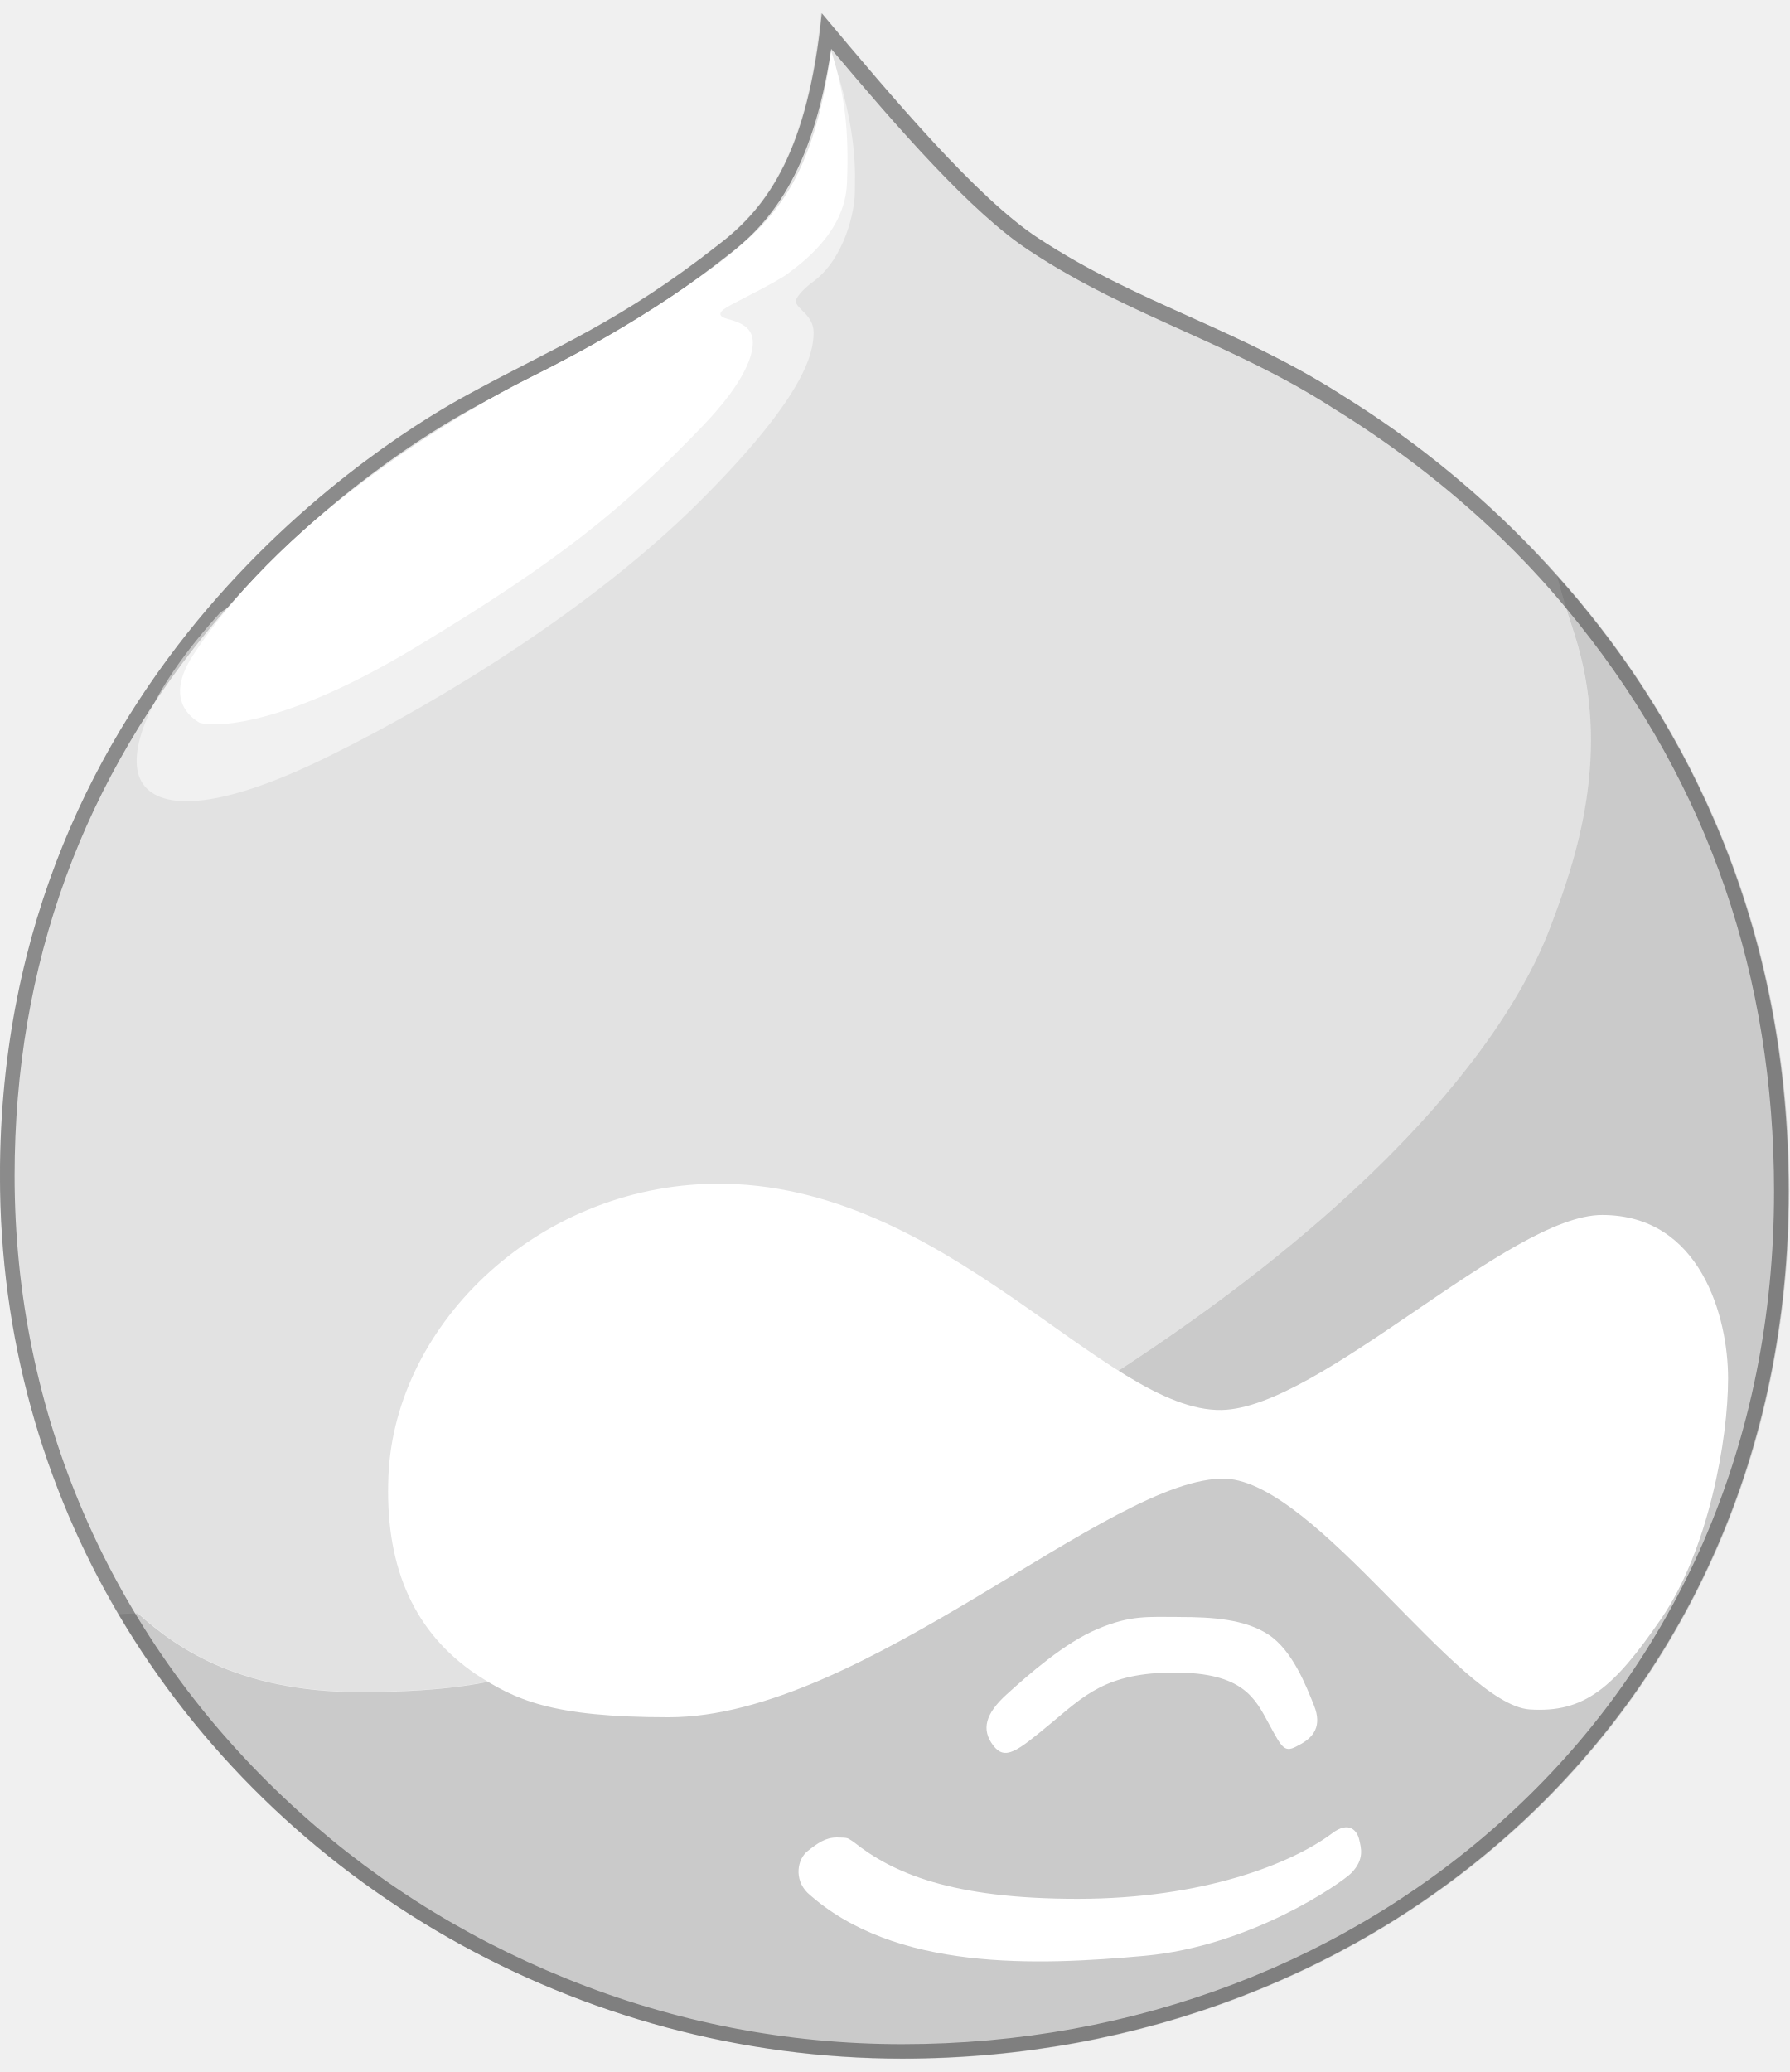
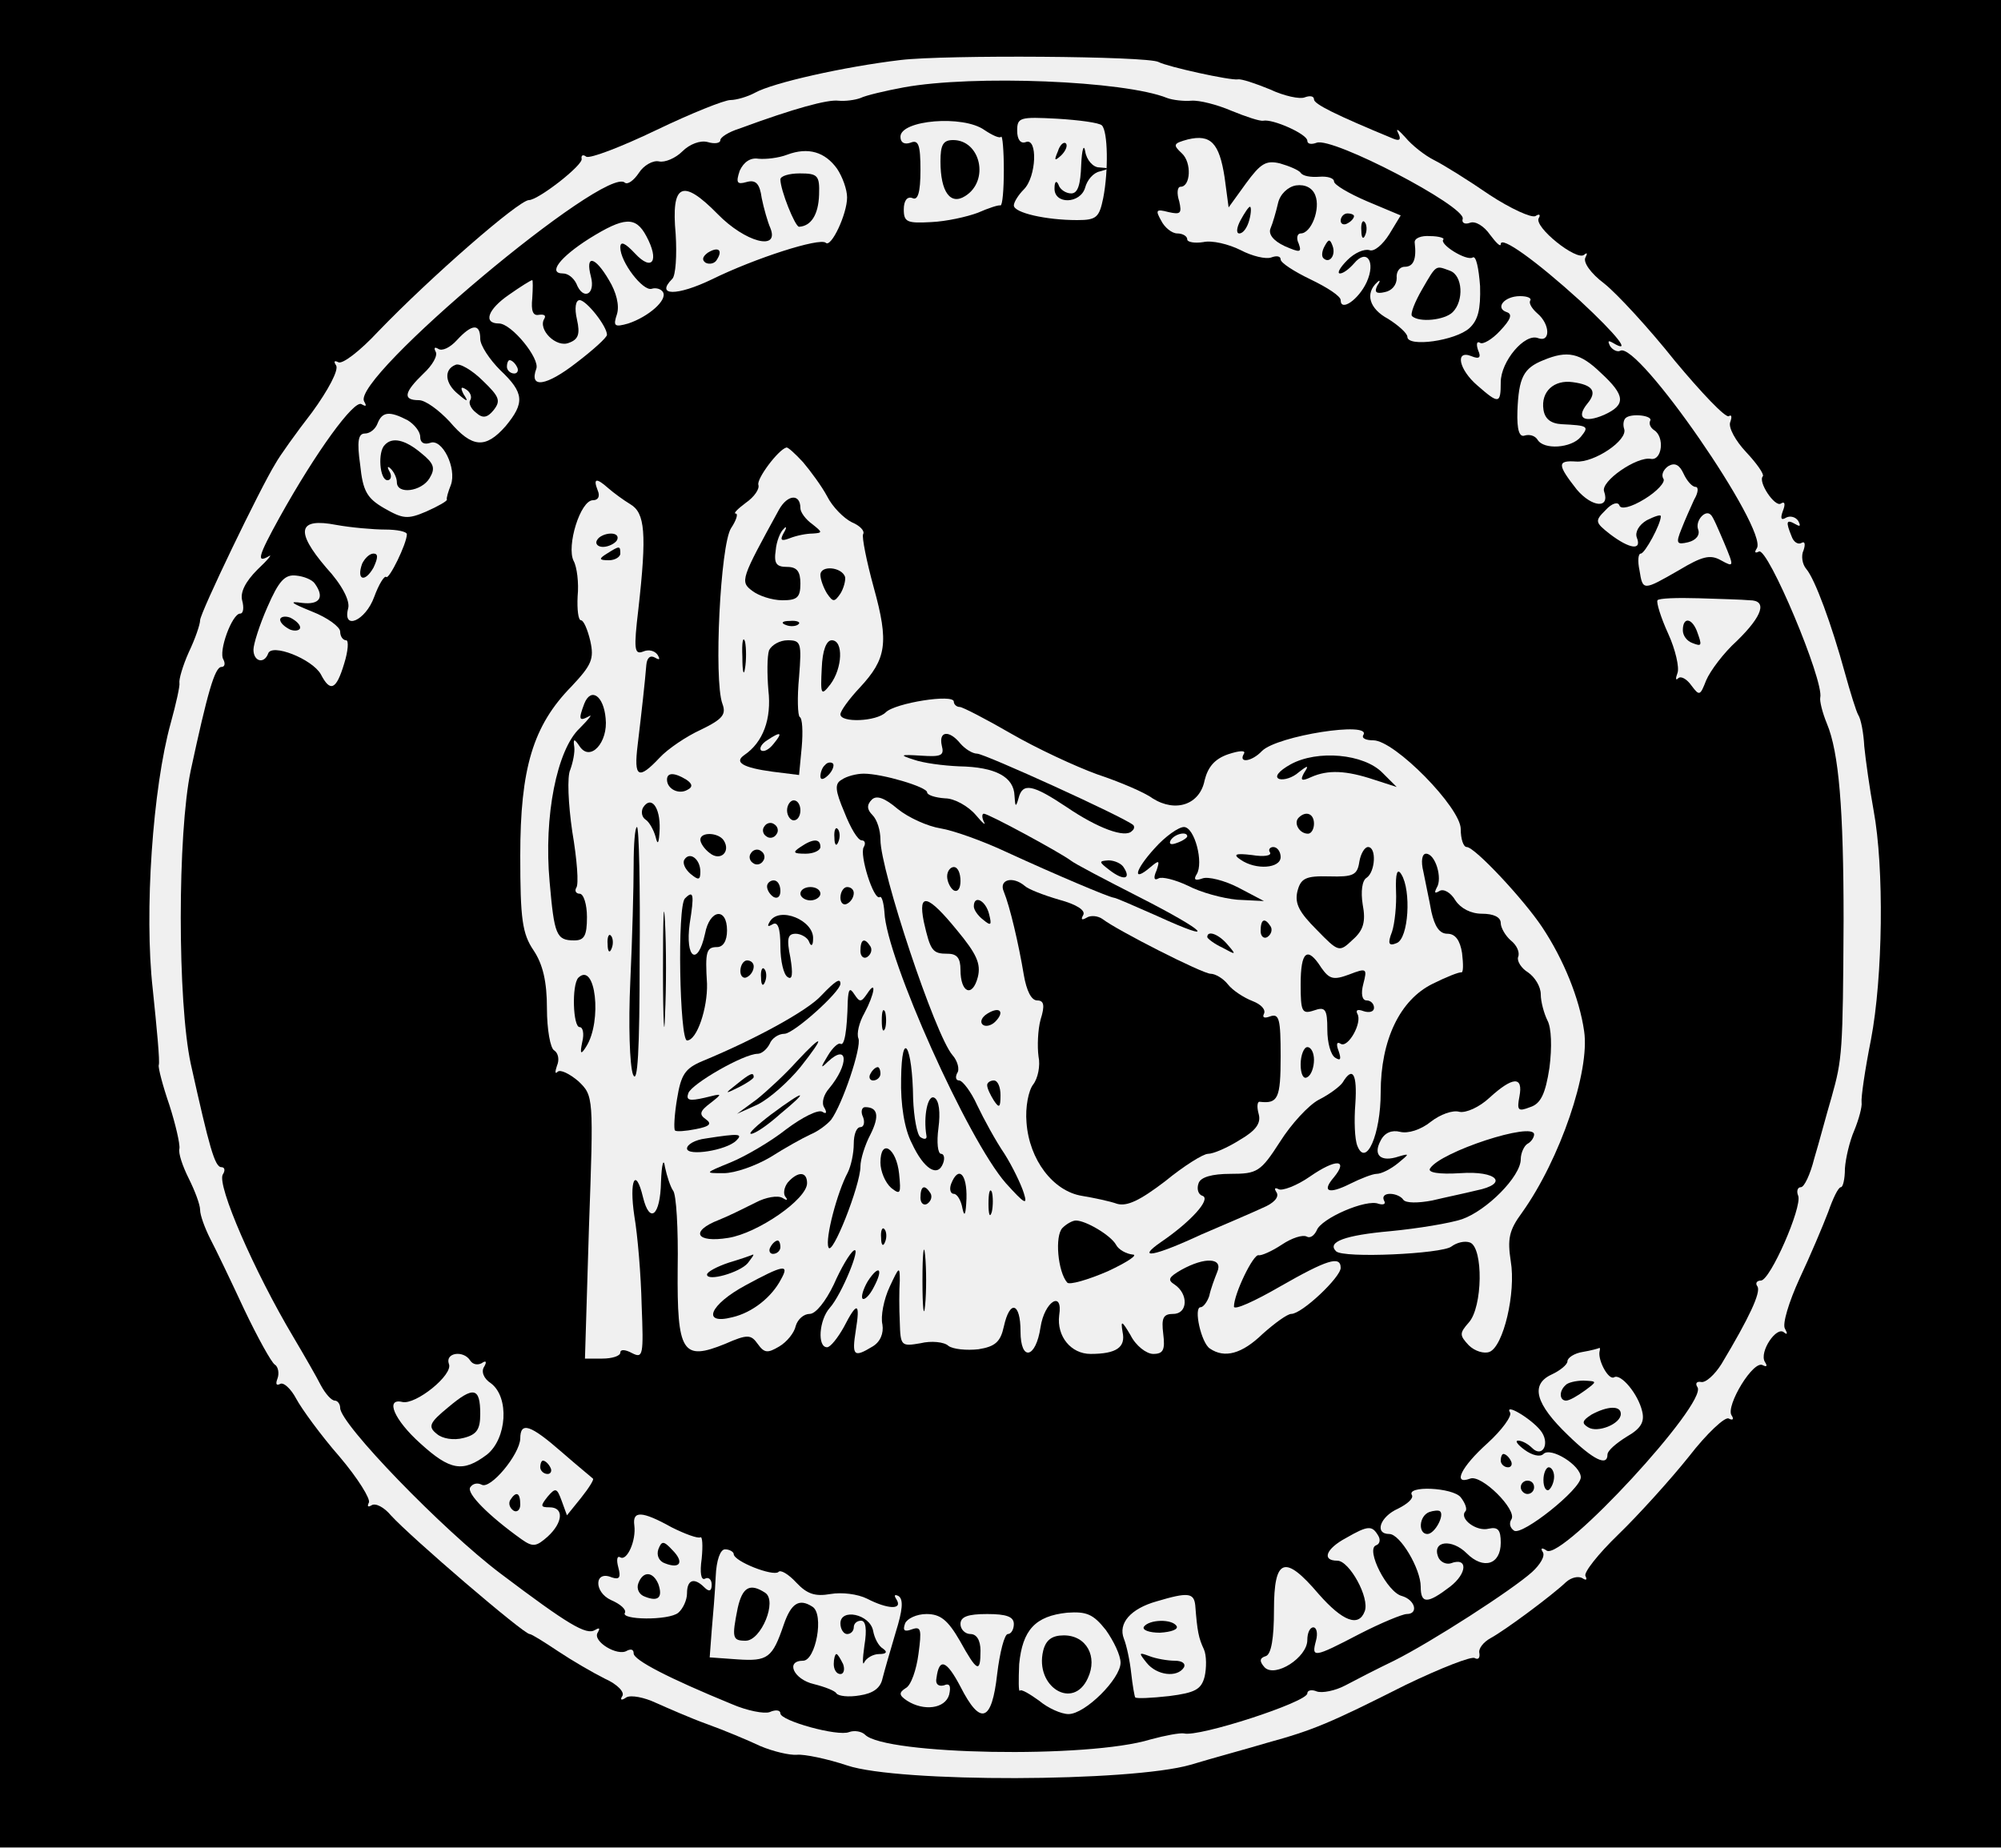
- <svg xmlns="http://www.w3.org/2000/svg" width="57" height="66" viewBox="471.5 467 57 66" enable-background="new 471.5 467 57 66">
-   <path opacity=".2" fill="#303030" d="M528.5 504.965c0 16.634-13.123 27.615-28.24 27.615-10.29 0-19.894-5.523-24.978-14.167l.605-.027c1.313 1.192 3.39 2.58 7.404 2.515 4.77-.064 5.645-.875 9.855-2.756 22.716-10.17 26.925-19.457 27.736-21.59s2.013-5.587.756-9.415c-.242-.737-.42-1.333-.54-1.808-3.018-3.372-6.017-5.225-6.92-5.784-.14-.093-.29-.177-.43-.26l.44.26c2.01 1.247 14.314 8.782 14.314 25.417z" />
-   <path fill="#fff" d="M509.09 518.507c1.006 0 2.077.065 2.83.568.756.503 1.193 1.63 1.445 2.263.25.634 0 1.006-.503 1.258-.438.25-.503.12-.94-.69-.44-.81-.82-1.63-3.01-1.63s-2.887.755-3.948 1.63c-1.062.876-1.443 1.193-1.825.69s-.253-1.006.437-1.63 1.825-1.63 2.888-2.077c1.06-.45 1.62-.383 2.625-.383zm-10.413 7.152c1.257 1.005 3.14 1.825 7.153 1.825 4.015 0 6.836-1.137 8.094-2.077.568-.438.82-.065.875.187.056.25.186.624-.252 1.07-.316.317-3.194 2.33-6.594 2.636-3.4.31-7.964.504-10.73-2.01-.438-.44-.316-1.07 0-1.323.317-.25.568-.438.94-.438.374.008.317.008.513.13z" />
-   <path opacity=".2" fill="#aaa" d="M520.89 496.545c-.81 2.133-5.02 11.42-27.735 21.59-4.21 1.88-5.085 2.69-9.854 2.756-4.013.066-6.09-1.32-7.403-2.514l-.605.028h-.01c-2.393-4.042-3.78-8.783-3.78-13.952 0-7.852 2.97-13.654 6.287-17.687.11-.13.213-.26.325-.382 2.683-3.148 5.55-5.17 7.218-6.203.038-.028.075-.047.112-.065.42-.25.754-.447.987-.568 2.757-1.51 4.77-2.263 7.963-4.77.12-.092.242-.186.354-.288l.008-.01c.875-.754 1.64-1.76 2.18-3.4v-.008c.325-.97.567-2.16.716-3.65l.02.018c2.253 2.69 4.954 5.886 6.89 7.144.69.447 1.38.848 2.068 1.202l.3.15c2.243 1.126 4.507 1.945 6.807 3.333l.428.26c.903.56 3.902 2.412 6.92 5.784.12.475.298 1.07.54 1.807 1.274 3.837.073 7.292-.737 9.425z" />
-   <path opacity=".5" fill="#333" d="M514.176 479.538c-3.26-2.077-6.464-2.887-9.603-4.955-1.938-1.267-4.64-4.47-6.893-7.162-.438 4.332-1.686 6.148-3.26 7.35-3.195 2.515-5.207 3.26-7.963 4.77-2.338 1.256-14.958 8.726-14.958 24.913 0 5.17 1.387 9.91 3.77 13.96 5.077 8.635 14.68 14.158 24.97 14.158 15.126 0 28.24-10.98 28.24-27.614 0-9.127-3.707-15.526-7.386-19.633-3.016-3.382-6.015-5.217-6.918-5.785zm7.627 7.34c4.117 5.15 6.213 11.23 6.213 18.077 0 3.968-.755 7.712-2.245 11.148-1.414 3.25-3.444 6.13-6.053 8.56-5.15 4.806-12.062 7.45-19.475 7.45-3.67 0-7.265-.698-10.692-2.086-3.372-1.36-6.398-3.297-9.016-5.774-5.532-5.225-8.57-12.257-8.57-19.8 0-6.716 2.18-12.695 6.483-17.753 3.288-3.865 6.836-6.007 8.196-6.743.67-.363 1.285-.69 1.89-.997 1.892-.97 3.68-1.89 6.14-3.818 1.312-.997 2.71-2.58 3.305-6.585 2.077 2.468 4.48 5.234 6.314 6.426 1.63 1.08 3.307 1.835 4.918 2.562 1.527.69 3.11 1.406 4.676 2.403l.056.037c4.62 2.84 7.06 5.896 7.86 6.892z" />
-   <path opacity=".5" fill="#fff" d="M497.98 468.678c.874 2.58.753 3.893.753 4.452 0 .56-.307 2.077-1.313 2.832-.438.317-.568.568-.568.624 0 .25.568.438.568 1.006 0 .69-.317 2.077-3.642 5.393-3.325 3.316-8.103 6.278-11.8 8.103-3.698 1.826-5.468 1.686-5.97.81s.185-2.83 2.514-5.392l9.667-6.278 9.164-6.398.503-2.44" />
-   <path fill="#fff" d="M497.98 468.613c-.57 4.145-1.826 5.393-3.512 6.715-2.83 2.133-5.588 3.446-6.212 3.763-1.63.82-7.535 4.08-10.608 8.784-.94 1.444 0 2.012.186 2.133.187.12 2.33.372 6.9-2.385 4.574-2.757 6.595-4.387 9.175-7.078 1.377-1.444 1.573-2.263 1.573-2.636 0-.438-.316-.624-.82-.754-.25-.065-.316-.187 0-.373.317-.186 1.622-.82 1.938-1.07.318-.25 1.827-1.257 1.882-2.887.065-1.63-.056-2.766-.503-4.21zm-14.112 45.628c.065-4.898 4.648-9.472 10.422-9.536 7.348-.065 12.424 7.283 16.13 7.208 3.14-.064 9.166-6.212 12.118-6.212 3.14 0 4.014 3.26 4.014 5.206 0 1.938-.623 5.458-2.133 7.656-1.51 2.198-2.44 3.008-4.2 2.888-2.264-.187-6.78-7.21-9.67-7.35-3.64-.12-11.547 7.6-17.75 7.6-3.763 0-4.9-.567-6.147-1.378-1.92-1.312-2.85-3.315-2.785-6.08z" />
+ <svg xmlns="http://www.w3.org/2000/svg" version="1.0" width="300pt" height="277pt" viewBox="0 0 300 277" preserveAspectRatio="xMidYMid meet">
+   <g transform="translate(0,277) scale(0.1,-0.1)" fill="#000000" stroke="none">
+     <path d="M0 1385 l0 -1385 1500 0 1500 0 0 1385 0 1385 -1500 0 -1500 0 0 -1385z m1737 1292 c13 -7 108 -28 119 -26 5 1 26 -6 48 -15 21 -10 45 -15 52 -12 8 3 14 2 14 -3 0 -7 32 -23 119 -59 10 -4 12 -1 7 9 -4 8 1 4 11 -7 10 -12 29 -27 43 -34 14 -7 51 -30 83 -52 32 -21 63 -35 69 -32 6 4 8 2 5 -3 -8 -13 57 -65 68 -55 5 4 5 2 2 -4 -4 -7 8 -24 28 -39 19 -15 67 -67 106 -116 40 -48 76 -86 81 -83 4 3 5 -1 2 -9 -3 -8 8 -28 24 -45 16 -17 27 -33 25 -36 -8 -8 18 -47 27 -41 6 4 7 -1 3 -11 -4 -11 -3 -15 5 -10 6 3 14 1 18 -5 4 -8 3 -9 -4 -5 -14 8 -15 4 -6 -18 3 -9 10 -13 15 -10 5 3 6 -2 3 -11 -4 -8 -2 -21 4 -28 13 -15 38 -83 58 -156 8 -29 17 -58 20 -63 4 -6 8 -27 9 -47 2 -20 8 -63 14 -96 16 -86 14 -250 -4 -344 -9 -45 -15 -87 -14 -94 1 -6 -4 -25 -11 -42 -7 -16 -13 -42 -14 -57 0 -16 -3 -28 -6 -28 -4 0 -12 -17 -19 -37 -8 -21 -27 -66 -43 -100 -16 -35 -26 -68 -22 -75 4 -7 4 -10 -1 -6 -11 11 -38 -29 -29 -44 4 -6 3 -8 -3 -5 -14 9 -56 -61 -47 -75 4 -6 2 -8 -4 -5 -5 4 -33 -22 -60 -57 -28 -35 -76 -88 -106 -117 -30 -29 -52 -57 -49 -62 3 -6 1 -7 -5 -3 -6 3 -16 1 -24 -6 -21 -20 -91 -72 -113 -84 -11 -6 -19 -16 -17 -23 1 -7 -2 -10 -7 -7 -5 3 -51 -15 -103 -40 -115 -58 -139 -68 -208 -87 -30 -9 -82 -23 -115 -33 -90 -26 -438 -27 -515 -1 -30 10 -64 17 -75 16 -11 -1 -36 5 -55 13 -19 9 -55 24 -80 33 -25 9 -59 24 -77 32 -17 8 -37 12 -44 8 -7 -5 -10 -4 -6 2 4 6 -8 18 -26 26 -18 9 -49 27 -70 41 -21 14 -40 26 -43 26 -9 0 -178 145 -208 178 -10 12 -23 19 -29 15 -5 -3 -7 -2 -4 4 3 5 -16 36 -44 69 -28 32 -57 72 -65 87 -8 15 -19 25 -24 22 -6 -3 -7 0 -4 8 3 8 1 18 -4 21 -5 3 -26 41 -46 83 -20 43 -43 91 -51 106 -8 16 -15 35 -15 43 0 8 -8 29 -17 47 -9 18 -16 38 -14 45 1 7 -6 37 -15 65 -10 29 -17 56 -16 60 2 5 -3 56 -9 114 -13 115 0 302 27 399 8 29 14 56 13 60 -1 5 5 26 14 46 10 21 17 42 17 48 0 11 90 198 113 235 6 11 31 46 55 77 24 33 40 63 36 70 -4 6 -3 8 3 5 6 -4 33 17 60 46 79 82 211 197 226 197 14 0 82 53 79 62 -1 5 2 7 7 3 6 -3 53 15 105 40 52 25 102 45 111 45 9 0 26 5 37 11 27 15 134 39 218 49 66 8 371 6 387 -3z" />
+     <path d="M1355 2639 c-27 -5 -57 -12 -65 -16 -8 -3 -23 -5 -33 -4 -16 2 -65 -11 -149 -42 -16 -5 -28 -13 -28 -17 0 -5 -9 -6 -19 -3 -11 3 -27 -3 -38 -14 -10 -10 -26 -17 -35 -15 -9 2 -23 -6 -30 -17 -8 -12 -17 -18 -21 -15 -28 28 -412 -294 -391 -328 4 -7 3 -8 -4 -4 -11 7 -68 -71 -123 -170 -32 -58 -35 -69 -16 -58 6 4 -1 -5 -17 -20 -18 -18 -26 -34 -23 -46 3 -11 2 -20 -3 -20 -12 0 -33 -57 -25 -69 3 -6 2 -11 -3 -11 -10 0 -21 -39 -46 -155 -20 -95 -20 -347 0 -440 28 -126 36 -155 46 -155 5 0 6 -5 2 -11 -9 -16 47 -145 106 -244 16 -27 35 -60 41 -72 7 -13 16 -23 21 -23 4 0 8 -5 8 -11 0 -24 154 -183 240 -248 102 -77 129 -93 142 -85 7 4 8 3 4 -4 -8 -13 30 -36 44 -27 6 3 10 2 10 -4 0 -10 52 -37 147 -76 23 -10 49 -15 57 -12 9 4 16 3 16 -2 0 -11 86 -35 103 -28 8 3 19 1 24 -4 30 -30 334 -36 428 -7 22 6 44 10 50 9 22 -6 185 47 185 60 0 5 7 6 14 3 8 -3 28 1 43 9 15 8 48 25 73 37 56 28 177 106 207 133 12 11 20 24 16 30 -4 6 -1 7 6 2 24 -14 241 221 226 245 -4 6 -1 9 5 8 7 -2 21 11 31 27 42 70 59 107 54 116 -4 5 -1 9 5 9 14 0 62 110 56 127 -3 7 -1 13 4 13 5 0 14 19 20 43 7 23 18 65 26 92 16 57 17 67 18 265 0 167 -7 252 -25 295 -7 17 -11 34 -10 39 6 25 -79 227 -92 219 -6 -3 -7 -1 -3 5 17 28 -179 312 -205 296 -4 -2 -11 1 -15 7 -4 8 -3 9 4 5 30 -18 6 12 -49 63 -66 60 -119 98 -119 85 0 -5 -7 2 -16 14 -9 13 -22 21 -30 18 -8 -3 -13 0 -11 6 4 19 -195 123 -219 114 -8 -3 -14 -2 -14 3 0 10 -52 33 -66 30 -5 -1 -26 6 -48 15 -21 9 -48 16 -60 15 -11 -1 -28 1 -36 4 -64 26 -291 35 -395 16z m297 -57 c9 -9 10 -68 2 -109 -6 -29 -10 -33 -39 -33 -47 0 -95 11 -95 22 0 5 7 16 15 24 19 19 21 78 3 71 -8 -3 -13 4 -13 17 0 20 4 21 60 18 33 -2 63 -6 67 -10z m-176 -7 c12 -8 23 -13 25 -10 2 2 4 -21 4 -50 0 -29 -2 -53 -5 -53 -3 1 -18 -4 -34 -11 -16 -6 -47 -13 -70 -14 -36 -2 -41 0 -41 19 0 13 5 20 13 17 8 -4 12 8 12 42 0 38 -3 46 -15 41 -9 -3 -15 0 -15 9 0 25 94 33 126 10z m360 -71 l6 -45 26 36 c22 30 30 35 51 30 14 -4 28 -10 31 -14 3 -5 15 -7 28 -6 12 1 22 -2 22 -7 0 -5 22 -18 50 -30 l50 -21 -17 -28 c-10 -16 -23 -27 -30 -24 -8 2 -22 -4 -33 -15 -11 -11 -16 -20 -11 -20 5 0 14 7 21 15 19 23 33 3 19 -28 -12 -26 -39 -45 -39 -27 0 6 -20 19 -45 31 -25 12 -45 25 -45 30 0 5 -6 6 -14 3 -8 -3 -29 2 -46 11 -18 9 -43 15 -56 12 -13 -2 -24 0 -24 4 0 5 -7 9 -15 9 -8 0 -19 9 -24 19 -9 16 -8 18 11 13 18 -4 20 -2 16 16 -4 12 -3 22 2 22 15 0 17 36 2 50 -14 13 -13 15 9 21 34 8 47 -5 55 -57z m-581 13 c8 -12 15 -31 15 -43 0 -25 -24 -76 -32 -68 -9 8 -106 -23 -171 -55 -52 -25 -85 -25 -59 1 5 5 7 35 5 67 -7 76 10 84 63 30 41 -42 93 -56 79 -21 -4 9 -10 30 -13 45 -3 22 -9 28 -23 24 -14 -4 -16 -1 -10 17 6 13 16 20 28 18 11 -1 30 1 43 6 32 12 57 4 75 -21z m-286 -101 c20 -37 9 -54 -17 -26 -15 16 -22 19 -22 9 0 -22 34 -66 47 -62 6 2 14 0 17 -5 7 -12 -22 -37 -52 -47 -21 -6 -23 -4 -17 14 4 13 -1 33 -12 51 -21 36 -36 39 -27 5 7 -27 -12 -36 -22 -10 -4 8 -12 15 -20 15 -23 0 -5 24 39 52 53 33 70 34 86 4z m1195 -5 c-7 -7 35 -33 44 -27 5 3 9 -16 11 -43 1 -35 -3 -51 -16 -63 -21 -19 -93 -29 -93 -13 0 5 -13 17 -29 27 -28 15 -35 38 -16 55 4 4 5 2 0 -5 -5 -10 -2 -13 11 -10 11 2 18 11 18 21 -1 9 4 17 12 17 13 0 18 11 15 36 -1 7 10 11 23 10 13 0 22 -3 20 -5z m-1366 -88 c-2 -19 1 -27 10 -25 8 1 11 -1 8 -6 -10 -16 18 -44 37 -36 14 5 17 13 12 35 -4 17 -2 29 4 29 10 0 41 -39 41 -52 0 -4 -21 -23 -46 -42 -45 -35 -71 -39 -60 -9 6 15 -37 68 -56 68 -24 0 -17 21 15 43 17 12 33 22 35 22 1 0 1 -12 0 -27z m1496 -4 c-2 -4 3 -12 11 -19 19 -16 20 -44 1 -37 -20 8 -56 -35 -56 -66 0 -33 -3 -33 -35 -5 -28 24 -34 54 -9 44 12 -5 15 -2 10 9 -3 9 -2 14 3 11 4 -3 18 5 30 18 16 17 19 25 10 28 -18 6 -4 24 20 24 11 0 18 -3 15 -7z m-1574 -57 c0 -10 14 -31 30 -47 36 -34 37 -49 8 -84 -30 -34 -50 -33 -84 7 -16 17 -36 32 -46 32 -25 0 -22 12 7 40 13 12 22 27 18 33 -3 6 -1 7 4 4 6 -4 18 2 28 13 23 25 35 25 35 2z m1680 -51 c37 -34 38 -48 5 -63 -30 -13 -43 -5 -25 17 15 18 8 28 -22 32 -28 4 -48 -14 -44 -41 2 -14 11 -21 27 -22 40 -2 42 -3 29 -19 -14 -17 -56 -20 -65 -4 -4 6 -12 8 -19 6 -8 -3 -12 8 -11 37 2 50 9 64 39 76 36 15 55 11 86 -19z m-1625 9 c3 -5 1 -10 -4 -10 -6 0 -11 5 -11 10 0 6 2 10 4 10 3 0 8 -4 11 -10z m-164 -80 c10 -6 19 -17 19 -25 0 -9 6 -12 15 -9 18 7 40 -38 31 -63 -4 -10 -7 -20 -6 -22 1 -2 -13 -10 -31 -18 -28 -12 -35 -11 -63 5 -26 15 -32 26 -36 65 -5 35 -3 47 7 47 8 0 16 7 19 15 7 18 18 19 45 5z m1863 -1 c-2 -4 0 -10 6 -14 16 -10 12 -46 -5 -43 -21 4 -76 -34 -70 -49 9 -26 -18 -24 -41 3 -29 37 -30 44 -1 42 27 -2 78 32 72 49 -2 6 -1 13 2 16 8 8 42 4 37 -4z m-1270 -62 c11 -13 28 -36 36 -51 8 -16 25 -33 37 -39 12 -5 20 -13 17 -18 -2 -4 5 -40 16 -80 23 -83 19 -107 -21 -150 -16 -17 -29 -35 -29 -40 0 -13 54 -11 68 3 14 14 102 28 102 16 0 -4 4 -8 9 -8 4 0 39 -18 77 -40 38 -22 96 -49 129 -61 33 -11 71 -27 83 -36 35 -22 71 -9 78 27 5 20 15 32 35 39 18 6 27 6 24 1 -9 -15 12 -12 27 4 23 23 165 45 152 24 -3 -5 4 -8 15 -8 32 0 131 -101 131 -133 0 -15 4 -27 9 -27 12 0 85 -78 113 -120 32 -48 56 -107 63 -156 9 -60 -36 -192 -93 -272 -20 -27 -22 -40 -17 -73 8 -47 -11 -128 -32 -136 -8 -3 -22 1 -31 10 -14 15 -14 18 0 34 21 23 22 112 2 120 -8 3 -20 0 -28 -6 -14 -11 -163 -18 -173 -7 -14 14 14 24 81 30 42 4 90 12 108 18 37 13 88 64 88 90 0 9 5 20 10 23 6 3 10 10 10 14 0 20 -141 -26 -156 -51 -4 -6 13 -9 45 -7 56 4 74 -16 24 -26 -16 -4 -45 -10 -66 -15 -21 -4 -39 -4 -43 1 -3 5 -12 9 -20 9 -8 0 -12 -4 -9 -10 3 -5 0 -7 -8 -5 -18 8 -87 -22 -93 -40 -4 -8 -10 -12 -15 -9 -6 3 -22 -2 -37 -12 -15 -10 -31 -17 -35 -16 -8 2 -37 -58 -37 -77 0 -6 31 8 69 30 70 40 91 47 91 28 0 -14 -58 -69 -74 -69 -6 0 -25 -14 -43 -30 -31 -30 -57 -37 -79 -22 -13 8 -25 62 -14 62 4 0 10 8 13 17 2 10 8 26 12 36 9 21 -18 23 -54 3 -19 -11 -21 -15 -10 -22 21 -14 20 -44 -2 -44 -15 0 -18 -6 -15 -30 3 -24 0 -30 -15 -30 -10 0 -26 12 -34 28 -13 22 -15 23 -12 5 5 -23 -9 -33 -48 -33 -29 0 -51 26 -47 58 6 38 -22 21 -28 -18 -7 -47 -30 -52 -30 -6 0 43 -16 48 -25 7 -5 -23 -13 -30 -38 -34 -18 -2 -38 0 -45 5 -6 6 -26 8 -42 4 -29 -5 -30 -4 -31 32 -1 20 -1 48 0 62 0 22 -1 21 -15 -9 -9 -19 -14 -45 -11 -57 2 -13 -3 -26 -15 -33 -28 -17 -31 -14 -25 24 7 43 2 44 -18 5 -9 -16 -20 -30 -25 -30 -15 0 -12 41 4 59 18 20 48 94 36 86 -6 -4 -19 -26 -30 -51 -12 -25 -27 -44 -36 -44 -9 0 -18 -8 -21 -18 -2 -10 -13 -24 -25 -31 -17 -10 -22 -10 -32 4 -10 14 -15 15 -49 0 -64 -26 -72 -13 -71 113 1 59 -2 112 -7 117 -4 6 -9 21 -12 35 -2 15 -5 5 -6 -22 -1 -51 -17 -64 -27 -23 -11 46 -21 26 -13 -28 5 -29 10 -89 11 -134 3 -75 2 -80 -14 -72 -11 6 -18 6 -18 1 0 -5 -12 -9 -27 -9 l-26 0 6 197 c7 196 7 197 -16 219 -13 11 -27 18 -31 14 -4 -4 -4 0 -1 9 4 9 2 19 -4 23 -6 3 -11 32 -11 63 0 40 -6 66 -20 87 -17 25 -20 47 -20 142 0 131 19 195 77 254 30 32 34 41 28 68 -4 17 -10 31 -14 31 -4 0 -6 16 -5 36 2 20 -1 44 -6 53 -11 22 10 91 29 91 8 0 11 6 7 15 -7 18 -2 19 16 3 8 -7 23 -18 33 -24 22 -13 25 -43 12 -158 -7 -59 -6 -68 7 -63 9 4 18 1 22 -5 4 -7 3 -8 -4 -4 -7 4 -12 0 -13 -11 -2 -25 -7 -70 -13 -120 -6 -49 1 -53 33 -19 12 13 40 32 62 42 33 16 38 23 32 39 -13 36 -3 238 13 263 8 12 11 22 7 22 -4 0 3 7 15 16 13 9 21 21 19 27 -3 9 30 53 42 56 2 1 13 -9 25 -22z m1338 -37 c5 0 4 -9 -2 -19 -5 -11 -14 -31 -19 -44 -9 -22 -7 -24 10 -20 12 3 18 11 15 19 -5 13 11 31 19 22 3 -2 11 -21 20 -42 15 -36 15 -37 -5 -26 -16 9 -28 6 -63 -15 -54 -31 -54 -31 -59 0 -3 14 -2 25 2 25 6 0 30 44 30 56 0 3 -9 0 -21 -6 -12 -7 -18 -18 -15 -26 8 -20 -11 -17 -40 5 -23 18 -23 20 -7 36 10 11 19 13 21 7 2 -6 17 -3 38 10 18 11 31 25 28 30 -4 6 0 14 7 19 10 6 17 2 23 -11 5 -11 13 -20 18 -20z m-1964 -64 c17 0 32 -3 32 -7 0 -14 -27 -69 -31 -64 -3 2 -11 -11 -18 -30 -13 -36 -48 -51 -39 -17 3 11 -9 35 -33 61 -47 55 -42 75 15 64 22 -4 56 -7 74 -7z m-106 -81 c15 -21 7 -32 -19 -29 -21 3 -17 0 15 -13 23 -9 42 -23 42 -30 0 -7 4 -13 9 -13 4 0 3 -16 -3 -35 -12 -40 -21 -43 -35 -16 -13 23 -74 47 -79 31 -6 -16 -22 -12 -22 6 0 8 9 37 21 64 17 39 26 49 43 47 11 -1 24 -6 28 -12z m2151 -25 c27 0 20 -23 -19 -61 -20 -18 -40 -45 -46 -59 -9 -23 -10 -24 -22 -8 -7 10 -16 15 -20 11 -4 -4 -4 0 -1 8 3 8 -3 35 -14 59 -11 24 -18 47 -16 50 2 3 29 4 62 3 32 -1 66 -2 76 -3z m-225 -1127 c-2 -14 14 -43 22 -38 10 6 36 -25 42 -51 4 -16 -2 -26 -23 -38 -16 -10 -29 -21 -29 -27 0 -18 -21 -8 -59 29 -49 47 -57 76 -25 91 13 6 24 15 24 20 0 5 10 12 23 14 12 2 23 5 25 6 1 0 1 -2 0 -6z m-1693 -13 c4 -6 11 -7 17 -4 7 5 8 2 4 -5 -5 -7 -1 -18 10 -25 28 -21 24 -83 -6 -107 -36 -27 -55 -24 -100 17 -39 35 -53 68 -27 62 20 -5 77 41 70 57 -6 17 22 21 32 5z m1604 -104 c16 -19 4 -43 -12 -27 -6 6 -15 11 -21 11 -5 0 -1 -6 10 -14 11 -8 23 -11 28 -6 11 11 56 -17 56 -35 0 -18 -88 -88 -100 -80 -6 4 -8 11 -4 17 9 14 -45 68 -62 61 -27 -10 -13 18 26 53 22 20 37 41 34 46 -9 15 30 -8 45 -26z m-1467 -33 c24 -21 45 -38 47 -40 2 -1 -6 -14 -18 -29 l-21 -26 -8 22 c-7 19 -9 20 -21 6 -11 -14 -11 -16 3 -16 22 0 20 -23 -3 -44 -17 -15 -22 -16 -39 -4 -49 35 -83 69 -77 78 4 6 11 7 17 4 13 -8 57 45 58 69 0 26 15 21 62 -20z m1348 -68 c7 -9 10 -18 7 -21 -10 -11 17 -31 35 -26 14 3 18 -2 18 -21 0 -33 -26 -41 -51 -16 -22 22 -52 19 -43 -5 3 -8 12 -12 19 -10 26 10 25 -15 -1 -35 -34 -26 -44 -26 -44 0 0 27 -31 79 -47 79 -23 0 -14 26 13 38 14 7 23 15 21 20 -10 15 61 12 73 -3z m-1183 -45 c20 -10 39 -17 43 -15 3 2 4 -12 2 -32 -3 -21 -1 -33 5 -30 5 3 10 -1 10 -9 0 -10 -4 -11 -11 -4 -15 15 -26 12 -26 -9 0 -10 -6 -23 -13 -29 -14 -12 -88 -11 -80 0 2 5 -7 13 -21 19 -26 12 -25 45 1 34 12 -4 14 0 10 15 -3 11 -2 18 3 15 10 -6 24 25 21 48 -3 22 11 22 56 -3z m1059 -12 c4 -6 3 -13 -3 -15 -16 -6 17 -71 39 -76 20 -6 25 -27 7 -27 -6 0 -38 -13 -71 -30 -69 -36 -72 -36 -65 -10 3 11 1 20 -4 20 -5 0 -9 -8 -9 -19 0 -26 -48 -57 -64 -41 -8 9 -8 14 2 17 8 3 12 27 12 69 0 78 16 84 67 24 36 -41 60 -50 69 -26 8 20 -23 76 -41 76 -24 0 -17 18 13 34 33 19 39 19 48 4z m-966 -28 c0 -11 59 -34 67 -27 3 4 15 -3 27 -16 16 -17 28 -21 51 -17 17 3 41 0 55 -7 31 -16 54 -17 44 -1 -4 6 -3 8 3 5 8 -5 6 -22 -4 -54 -8 -27 -17 -58 -20 -70 -3 -14 -14 -22 -34 -25 -17 -3 -32 -1 -35 3 -2 4 -18 10 -34 14 -30 7 -43 35 -16 35 19 0 32 70 14 81 -20 13 -32 5 -43 -27 -17 -50 -24 -55 -69 -52 l-42 3 3 40 c2 22 5 58 6 81 1 25 7 41 14 41 7 0 13 -4 13 -7z m692 -77 c3 -39 5 -49 13 -66 4 -9 4 -28 1 -41 -5 -19 -14 -24 -53 -29 -27 -3 -49 -4 -51 -2 -1 1 -4 18 -6 36 -2 19 -7 42 -11 52 -9 23 10 45 49 56 47 14 56 13 58 -6z m-112 -86 c0 -24 -53 -77 -78 -77 -11 0 -31 9 -44 20 -14 10 -27 18 -29 15 -2 -2 -2 16 -1 40 5 51 24 72 72 77 29 2 39 -2 58 -26 12 -17 22 -38 22 -49z m-241 33 c26 -47 31 -49 31 -15 0 16 -6 25 -15 25 -8 0 -15 7 -15 15 0 11 11 15 40 15 29 0 40 -4 40 -15 0 -8 -4 -15 -9 -15 -5 0 -12 -27 -16 -60 -8 -72 -25 -78 -55 -19 -21 40 -32 44 -36 13 -2 -9 3 -13 11 -11 9 4 11 -1 8 -14 -6 -21 -38 -25 -63 -9 -12 8 -13 12 -2 19 8 4 16 28 19 51 5 37 4 42 -10 37 -11 -4 -14 -2 -10 9 3 7 17 14 32 14 21 0 32 -9 50 -40z" />
+     <path d="M1586 2543 c-6 -14 -5 -15 5 -6 7 7 10 15 7 18 -3 3 -9 -2 -12 -12z" />
+     <path d="M1621 2523 c-1 -30 -5 -43 -15 -43 -8 0 -17 6 -19 13 -3 7 -6 5 -6 -5 -1 -25 39 -24 46 1 3 11 12 22 22 24 15 4 15 5 -1 6 -9 0 -19 11 -21 24 -2 12 -5 3 -6 -20z" />
+     <path d="M1410 2528 c0 -46 15 -66 37 -52 37 23 23 84 -18 84 -15 0 -19 -7 -19 -32z" />
+     <path d="M1943 2492 c-12 -2 -24 -13 -27 -27 -3 -13 -8 -30 -11 -37 -4 -9 4 -19 21 -27 23 -10 26 -10 21 4 -4 8 -2 15 3 15 16 0 30 37 22 57 -4 11 -15 17 -29 15z" />
+     <path d="M1860 2440 c-6 -11 -7 -20 -2 -20 6 0 12 9 15 20 3 11 3 20 1 20 -2 0 -8 -9 -14 -20z" />
+     <path d="M2010 2439 c0 -5 5 -7 10 -4 6 3 10 8 10 11 0 2 -4 4 -10 4 -5 0 -10 -5 -10 -11z" />
+     <path d="M2041 2424 c0 -11 3 -14 6 -6 3 7 2 16 -1 19 -3 4 -6 -2 -5 -13z" />
+     <path d="M1986 2401 c-4 -7 -5 -15 -2 -18 9 -9 19 4 14 18 -4 11 -6 11 -12 0z" />
+     <path d="M1170 2501 c0 -16 22 -71 28 -71 18 1 29 18 30 48 1 29 -2 32 -29 32 -16 0 -29 -4 -29 -9z" />
+     <path d="M1061 2391 c-8 -6 -9 -11 -3 -15 6 -3 14 -1 17 5 9 14 2 20 -14 10z" />
+     <path d="M2132 2336 c-11 -19 -18 -37 -15 -40 11 -10 49 -6 61 6 17 17 15 55 -4 62 -22 8 -20 10 -42 -28z" />
+     <path d="M683 2223 c-18 -7 -16 -28 4 -44 14 -12 16 -12 8 0 -5 10 -4 12 4 7 6 -4 9 -11 6 -16 -3 -4 1 -13 9 -19 10 -9 17 -7 26 4 11 14 9 20 -16 44 -16 16 -35 27 -41 24z" />
+     <path d="M577 2103 c-11 -10 -8 -53 4 -53 5 0 7 6 3 13 -4 7 -3 9 2 4 5 -5 9 -14 9 -20 0 -19 37 -14 49 6 9 15 7 22 -13 38 -24 20 -43 24 -54 12z" />
+     <path d="M1168 2006 c-57 -104 -59 -108 -40 -122 9 -7 29 -14 45 -14 22 0 27 4 27 25 0 18 -5 25 -20 25 -16 0 -20 5 -17 25 1 13 7 28 12 32 4 5 5 2 0 -6 -6 -11 -4 -13 9 -8 10 4 25 7 34 7 16 1 15 2 0 14 -10 7 -18 18 -18 24 0 22 -19 21 -32 -2z" />
+     <path d="M895 1960 c-3 -5 1 -10 9 -10 8 0 18 5 21 10 3 6 -1 10 -9 10 -8 0 -18 -4 -21 -10z" />
+     <path d="M910 1940 c-13 -8 -12 -10 3 -10 9 0 17 5 17 10 0 12 -1 12 -20 0z" />
+     <path d="M1230 1908 c0 -7 5 -20 10 -28 9 -13 11 -13 20 0 5 8 8 20 7 25 -5 15 -37 18 -37 3z" />
+     <path d="M1178 1833 c7 -3 16 -2 19 1 4 3 -2 6 -13 5 -11 0 -14 -3 -6 -6z" />
+     <path d="M1113 1785 c0 -22 2 -30 4 -17 2 12 2 30 0 40 -3 9 -5 -1 -4 -23z" />
+     <path d="M1153 1795 c-3 -9 -3 -36 -1 -60 5 -43 -8 -78 -36 -97 -16 -11 -2 -19 42 -25 l40 -5 4 42 c2 23 1 43 -3 45 -3 2 -4 29 -1 60 4 51 3 55 -17 55 -12 0 -24 -7 -28 -15z m7 -140 c-7 -9 -15 -13 -19 -10 -3 3 1 10 9 15 21 14 24 12 10 -5z" />
+     <path d="M1232 1768 c-2 -40 -1 -42 13 -24 18 24 20 66 2 66 -8 0 -14 -15 -15 -42z" />
+     <path d="M876 1715 c-9 -24 -8 -27 7 -19 6 4 0 -4 -14 -18 -34 -32 -54 -132 -45 -230 7 -80 10 -88 37 -88 15 0 19 7 19 35 0 19 -5 35 -11 35 -5 0 -8 4 -5 9 4 5 1 43 -6 84 -6 41 -8 83 -3 93 4 11 7 26 6 34 -2 13 0 13 8 1 16 -24 43 6 39 42 -3 34 -22 47 -32 22z" />
+     <path d="M1412 1652 c4 -15 -1 -17 -31 -15 -32 2 -33 1 -11 -6 14 -5 44 -9 68 -10 55 -1 82 -16 83 -44 1 -17 2 -18 6 -4 6 24 21 21 72 -13 47 -32 88 -47 98 -36 4 3 4 7 2 9 -14 12 -223 107 -234 107 -7 0 -18 7 -25 15 -17 21 -33 19 -28 -3z" />
+     <path d="M1935 1624 c-18 -10 -25 -19 -17 -22 7 -2 20 2 29 10 14 11 16 11 8 -1 -6 -11 -4 -13 11 -6 25 11 52 10 94 -4 l34 -11 -21 21 c-28 29 -98 35 -138 13z" />
+     <path d="M1237 1623 c-4 -3 -7 -11 -7 -17 0 -6 5 -5 12 2 6 6 9 14 7 17 -3 3 -9 2 -12 -2z" />
+     <path d="M1000 1601 c0 -14 18 -23 31 -15 8 4 7 9 -2 15 -18 11 -29 11 -29 0z" />
+     <path d="M1262 1601 c-11 -6 -10 -16 4 -49 9 -23 20 -42 26 -42 5 0 6 -5 3 -10 -7 -11 15 -81 24 -75 3 2 6 -9 7 -23 3 -69 125 -341 182 -406 28 -31 33 -34 27 -15 -4 13 -17 40 -29 59 -13 19 -31 52 -41 73 -9 20 -22 37 -27 37 -5 0 -6 5 -3 11 4 5 1 18 -7 27 -26 30 -108 277 -108 323 0 14 -5 30 -12 37 -8 8 -9 15 -1 23 7 7 19 3 39 -14 16 -13 45 -26 64 -29 19 -3 64 -19 100 -36 74 -34 152 -67 160 -68 3 0 32 -13 64 -27 94 -43 76 -24 -26 28 -51 26 -97 50 -103 55 -16 12 -123 70 -130 70 -3 0 -3 -6 0 -12 4 -7 -2 -2 -12 10 -11 13 -32 25 -46 25 -15 1 -27 5 -27 9 0 8 -67 28 -95 28 -11 0 -26 -4 -33 -9z" />
+     <path d="M964 1559 c-3 -6 -2 -14 4 -18 5 -3 12 -15 15 -26 3 -13 5 -10 6 12 1 33 -13 51 -25 32z" />
+     <path d="M1180 1555 c0 -8 5 -15 10 -15 6 0 10 7 10 15 0 8 -4 15 -10 15 -5 0 -10 -7 -10 -15z" />
+     <path d="M1947 1544 c-8 -8 1 -24 14 -24 5 0 9 7 9 15 0 15 -12 20 -23 9z" />
+     <path d="M1146 1531 c-4 -5 -2 -12 3 -15 5 -4 12 -2 15 3 4 5 2 12 -3 15 -5 4 -12 2 -15 -3z" />
+     <path d="M950 1473 c0 -32 -2 -110 -5 -174 -3 -65 -1 -126 4 -140 7 -17 10 36 10 174 1 108 -1 197 -4 197 -3 0 -5 -26 -5 -57z" />
+     <path d="M1251 1514 c0 -11 3 -14 6 -6 3 7 2 16 -1 19 -3 4 -6 -2 -5 -13z" />
+     <path d="M1731 1498 c-30 -33 -34 -52 -6 -28 13 11 14 10 9 -5 -5 -11 -4 -16 3 -12 5 3 25 -2 44 -11 19 -10 52 -19 74 -21 l40 -2 -38 20 c-21 11 -46 17 -54 14 -11 -4 -14 -2 -9 6 11 17 -3 71 -19 71 -8 0 -28 -14 -44 -32z m49 18 c0 -2 -7 -7 -16 -10 -8 -3 -12 -2 -9 4 6 10 25 14 25 6z" />
+     <path d="M1050 1511 c0 -5 6 -14 14 -20 16 -13 32 2 21 19 -8 12 -35 13 -35 1z" />
+     <path d="M1200 1500 c-12 -8 -11 -10 8 -10 12 0 22 5 22 10 0 13 -11 13 -30 0z" />
+     <path d="M1126 1491 c-4 -5 -2 -12 3 -15 5 -4 12 -2 15 3 4 5 2 12 -3 15 -5 4 -12 2 -15 -3z" />
+     <path d="M1904 1492 c3 -5 -9 -7 -27 -4 -25 3 -29 1 -17 -7 23 -16 60 -13 60 4 0 8 -5 15 -11 15 -5 0 -8 -4 -5 -8z" />
+     <path d="M2038 1478 c-3 -20 -9 -23 -45 -22 -36 1 -43 -3 -48 -23 -4 -18 3 -31 29 -57 33 -34 34 -34 54 -15 16 14 20 27 15 53 -3 19 -1 36 6 40 13 9 15 46 2 46 -5 0 -11 -10 -13 -22z" />
+     <path d="M1026 1481 c-3 -5 1 -14 9 -21 12 -10 15 -10 15 3 0 19 -16 31 -24 18z" />
+     <path d="M2134 1463 c3 -16 9 -43 12 -60 5 -22 12 -33 24 -33 12 0 19 -10 22 -29 2 -17 2 -29 -1 -29 -3 1 -23 -7 -43 -17 -49 -24 -78 -84 -78 -163 0 -63 -22 -113 -35 -80 -4 10 -5 38 -3 63 3 45 -4 57 -19 32 -4 -6 -20 -18 -36 -26 -15 -8 -41 -36 -58 -63 -29 -45 -34 -48 -74 -48 -28 0 -45 -5 -48 -14 -3 -8 -1 -17 6 -19 13 -5 -18 -39 -62 -69 -39 -27 -11 -22 60 11 35 15 77 33 92 40 17 7 25 16 21 23 -4 6 -3 8 3 5 5 -3 27 5 47 19 39 27 58 26 36 -1 -19 -22 -8 -26 24 -10 16 8 34 15 40 15 7 0 21 7 32 16 17 14 18 15 1 10 -27 -9 -39 2 -27 24 6 12 17 16 29 13 12 -3 31 3 46 15 14 11 33 18 43 15 10 -2 30 7 45 21 35 32 51 33 45 2 -4 -21 -2 -23 16 -16 16 5 23 20 29 59 4 31 3 60 -3 71 -5 10 -10 28 -10 39 0 12 -9 26 -19 33 -10 6 -17 17 -15 23 3 7 -2 18 -11 25 -8 7 -15 19 -15 26 0 9 -11 14 -28 14 -17 0 -32 8 -40 20 -7 12 -18 18 -24 14 -7 -4 -8 -3 -4 5 9 14 -2 51 -16 51 -6 0 -8 -11 -4 -27z" />
+     <path d="M1664 1465 c21 -16 32 -13 21 4 -3 6 -14 11 -23 11 -15 -1 -15 -2 2 -15z" />
+     <path d="M1420 1456 c0 -8 5 -18 10 -21 6 -3 10 3 10 14 0 12 -4 21 -10 21 -5 0 -10 -6 -10 -14z" />
+     <path d="M2093 1434 c1 -21 -2 -49 -6 -61 -7 -18 -5 -22 7 -17 18 7 22 79 7 103 -6 10 -9 2 -8 -25z" />
+     <path d="M994 1315 c0 -77 2 -107 3 -67 2 40 2 103 0 140 -2 37 -3 4 -3 -73z" />
+     <path d="M1150 1441 c0 -6 5 -13 10 -16 6 -3 10 1 10 9 0 9 -4 16 -10 16 -5 0 -10 -4 -10 -9z" />
+     <path d="M1505 1433 c9 -22 22 -77 30 -125 4 -23 11 -38 20 -38 10 0 12 -7 5 -29 -4 -15 -5 -40 -3 -55 3 -14 -1 -33 -8 -42 -7 -9 -12 -34 -10 -57 4 -56 40 -103 83 -110 18 -3 42 -8 53 -12 15 -4 34 5 72 34 28 23 57 41 64 41 8 0 29 9 48 21 24 14 32 25 28 39 -3 11 -2 19 2 18 27 -3 31 5 31 68 0 56 -2 65 -16 60 -8 -3 -12 -2 -9 4 3 6 -4 14 -17 19 -13 5 -30 16 -37 25 -7 9 -19 16 -26 16 -12 0 -140 65 -162 82 -7 5 -18 6 -24 2 -7 -4 -9 -3 -5 4 4 7 -10 16 -36 23 -24 7 -47 16 -52 21 -18 15 -39 9 -31 -9z" />
+     <path d="M1200 1430 c0 -5 7 -10 15 -10 8 0 15 5 15 10 0 6 -7 10 -15 10 -8 0 -15 -4 -15 -10z" />
+     <path d="M1260 1424 c0 -8 5 -12 10 -9 6 3 10 10 10 16 0 5 -4 9 -10 9 -5 0 -10 -7 -10 -16z" />
+     <path d="M1027 1423 c-12 -11 -8 -213 3 -213 15 0 31 49 30 85 -3 48 -1 55 15 55 9 0 15 9 15 25 0 35 -26 32 -33 -5 -11 -50 -30 -37 -23 15 7 44 6 51 -7 38z" />
+     <path d="M1385 1388 c10 -44 13 -48 36 -48 14 0 19 -7 19 -24 0 -35 18 -42 26 -11 5 20 -2 35 -31 70 -44 54 -59 58 -50 13z" />
+     <path d="M1460 1411 c0 -5 6 -14 14 -20 12 -10 13 -8 9 8 -5 21 -23 30 -23 12z" />
+     <path d="M1154 1388 c-4 -7 -3 -8 4 -4 8 5 12 -5 12 -33 0 -22 5 -43 11 -46 7 -5 8 5 4 29 -6 29 -4 36 8 36 8 0 18 -6 20 -12 3 -8 6 -6 6 4 2 28 -51 50 -65 26z" />
+     <path d="M1890 1374 c0 -8 5 -12 10 -9 6 4 8 11 5 16 -9 14 -15 11 -15 -7z" />
+     <path d="M911 1354 c0 -11 3 -14 6 -6 3 7 2 16 -1 19 -3 4 -6 -2 -5 -13z" />
+     <path d="M1810 1365 c0 -2 10 -10 23 -16 20 -11 21 -11 8 4 -13 16 -31 23 -31 12z" />
+     <path d="M1290 1344 c0 -8 5 -12 10 -9 6 4 8 11 5 16 -9 14 -15 11 -15 -7z" />
+     <path d="M1950 1294 c0 -41 2 -45 20 -39 17 6 20 2 20 -29 0 -19 5 -38 12 -42 8 -5 9 -2 5 10 -4 10 -3 15 3 11 11 -7 33 32 25 45 -3 6 1 7 9 4 9 -3 16 -1 16 5 0 6 -5 11 -11 11 -7 0 -9 10 -5 25 6 23 5 24 -21 14 -24 -9 -30 -7 -42 10 -21 33 -31 25 -31 -25z" />
+     <path d="M1110 1314 c0 -8 5 -12 10 -9 6 3 10 10 10 16 0 5 -4 9 -10 9 -5 0 -10 -7 -10 -16z" />
+     <path d="M1141 1304 c0 -11 3 -14 6 -6 3 7 2 16 -1 19 -3 4 -6 -2 -5 -13z" />
+     <path d="M867 1304 c-10 -11 -8 -74 2 -74 5 0 7 -10 4 -22 -4 -19 -2 -20 6 -7 24 38 14 128 -12 103z" />
+     <path d="M1231 1277 c-20 -22 -98 -65 -178 -98 -26 -11 -32 -20 -38 -57 -4 -24 -5 -45 -3 -47 2 -2 16 -1 31 2 21 4 25 8 15 15 -10 7 -9 12 7 24 19 15 19 15 -9 8 -22 -5 -28 -4 -24 7 5 14 83 59 104 59 6 0 14 7 18 15 3 8 13 15 22 15 14 0 84 63 84 75 0 9 -7 5 -29 -18z" />
+     <path d="M1271 1269 c-1 -45 -5 -68 -11 -64 -3 2 -12 -6 -19 -18 -11 -18 -11 -20 0 -9 31 29 32 -4 2 -40 -8 -9 -12 -22 -7 -29 4 -7 3 -10 -3 -6 -6 4 -30 -8 -54 -26 -24 -19 -62 -41 -84 -50 -39 -16 -39 -16 -10 -16 17 0 48 11 70 24 22 14 49 29 60 34 12 5 25 15 31 22 17 23 46 109 41 122 -3 7 1 24 9 38 15 28 19 52 4 29 -9 -13 -11 -13 -19 -1 -7 11 -9 8 -10 -10z" />
+     <path d="M1322 1240 c0 -14 2 -19 5 -12 2 6 2 18 0 25 -3 6 -5 1 -5 -13z" />
+     <path d="M1480 1250 c-8 -5 -11 -12 -7 -16 4 -4 13 -2 19 4 15 15 7 24 -12 12z" />
+     <path d="M1194 1178 c-16 -18 -43 -43 -59 -56 l-30 -22 31 14 c18 9 46 34 64 56 38 48 35 52 -6 8z" />
+     <path d="M1351 1153 c-1 -39 5 -76 16 -97 18 -39 39 -52 47 -30 3 8 1 14 -3 14 -5 0 -7 17 -4 39 3 23 1 41 -6 45 -10 6 -17 -28 -12 -57 1 -5 -3 -6 -9 -2 -5 3 -10 30 -11 58 -1 80 -17 106 -18 30z" />
+     <path d="M1950 1174 c0 -14 4 -23 10 -19 6 3 10 15 10 26 0 10 -4 19 -10 19 -5 0 -10 -12 -10 -26z" />
+     <path d="M1305 1160 c-3 -5 -1 -10 4 -10 6 0 11 5 11 10 0 6 -2 10 -4 10 -3 0 -8 -4 -11 -10z" />
+     <path d="M1104 1144 c-18 -14 -18 -15 4 -4 12 6 22 13 22 15 0 8 -5 6 -26 -11z" />
+     <path d="M1480 1143 c0 -5 5 -15 10 -23 8 -12 10 -11 10 8 0 12 -4 22 -10 22 -5 0 -10 -3 -10 -7z" />
+     <path d="M1156 1099 c-21 -16 -35 -29 -30 -29 6 0 25 13 44 30 45 37 37 37 -14 -1z" />
+     <path d="M1294 1095 c3 -8 1 -15 -4 -15 -6 0 -10 -11 -10 -25 0 -14 -4 -33 -9 -43 -16 -30 -34 -99 -29 -112 5 -16 48 93 48 121 0 11 7 33 15 48 14 28 11 41 -8 41 -5 0 -7 -7 -3 -15z" />
+     <path d="M1058 1063 c-16 -2 -28 -9 -28 -15 0 -12 59 -3 74 12 10 10 5 11 -46 3z" />
+     <path d="M1320 1027 c0 -13 7 -30 16 -38 14 -11 15 -9 12 21 -4 39 -28 54 -28 17z" />
+     <path d="M1181 997 c-6 -8 -7 -18 -3 -22 4 -5 1 -5 -5 -1 -7 4 -25 1 -40 -7 -16 -8 -40 -20 -55 -26 -44 -17 -35 -35 14 -27 44 7 118 58 118 82 0 18 -14 18 -29 1z" />
+     <path d="M1426 995 c-3 -8 -1 -15 4 -15 5 0 11 -10 13 -22 3 -14 5 -9 6 15 1 37 -12 50 -23 22z" />
+     <path d="M1380 974 c0 -8 5 -12 10 -9 6 4 8 11 5 16 -9 14 -15 11 -15 -7z" />
+     <path d="M1482 965 c0 -16 2 -22 5 -12 2 9 2 23 0 30 -3 6 -5 -1 -5 -18z" />
+     <path d="M1593 929 c-12 -12 -7 -66 7 -82 3 -4 31 4 61 17 30 14 46 25 37 25 -9 1 -21 7 -25 15 -8 14 -45 36 -60 36 -5 0 -14 -5 -20 -11z" />
+     <path d="M1321 914 c0 -11 3 -14 6 -6 3 7 2 16 -1 19 -3 4 -6 -2 -5 -13z" />
+     <path d="M1383 850 c0 -41 2 -58 4 -37 2 20 2 54 0 75 -2 20 -4 3 -4 -38z" />
+     <path d="M1155 900 c-3 -5 -1 -10 4 -10 6 0 11 5 11 10 0 6 -2 10 -4 10 -3 0 -8 -4 -11 -10z" />
+     <path d="M1093 877 c-18 -6 -33 -14 -33 -18 0 -11 49 3 61 17 6 8 10 13 8 13 -2 -1 -19 -7 -36 -12z" />
+     <path d="M1118 843 c-54 -29 -67 -60 -20 -48 30 7 59 30 73 57 13 23 4 22 -53 -9z" />
+     <path d="M1301 849 c-7 -12 -10 -23 -8 -26 3 -3 11 5 17 17 15 28 8 35 -9 9z" />
+     <path d="M543 1925 c-9 -25 4 -29 17 -6 7 15 7 21 0 21 -6 0 -13 -7 -17 -15z" />
+     <path d="M420 1841 c0 -5 7 -11 15 -15 8 -3 15 -1 15 3 0 5 -7 11 -15 15 -8 3 -15 1 -15 -3z" />
+     <path d="M2523 1825 c0 -8 6 -16 14 -19 15 -6 15 -4 7 18 -8 20 -21 21 -21 1z" />
+     <path d="M2347 693 c-10 -9 -9 -23 1 -23 5 0 17 7 28 15 19 14 19 14 -2 15 -11 0 -24 -3 -27 -7z" />
+     <path d="M2386 649 c-14 -9 -15 -13 -5 -19 14 -9 49 5 49 20 0 13 -20 12 -44 -1z" />
+     <path d="M672 660 c-28 -23 -31 -29 -17 -40 8 -7 25 -10 40 -6 20 5 25 13 25 36 0 40 -10 42 -48 10z" />
+     <path d="M2250 580 c0 -5 5 -10 11 -10 5 0 7 5 4 10 -3 6 -8 10 -11 10 -2 0 -4 -4 -4 -10z" />
+     <path d="M2314 551 c0 -11 4 -17 8 -15 4 3 8 12 8 20 0 8 -4 14 -8 14 -4 0 -8 -9 -8 -19z" />
+     <path d="M2280 540 c0 -5 5 -10 10 -10 6 0 10 5 10 10 0 6 -4 10 -10 10 -5 0 -10 -4 -10 -10z" />
+     <path d="M810 570 c0 -5 5 -10 11 -10 5 0 7 5 4 10 -3 6 -8 10 -11 10 -2 0 -4 -4 -4 -10z" />
+     <path d="M765 521 c-3 -5 -1 -12 5 -16 5 -3 10 1 10 9 0 18 -6 21 -15 7z" />
+     <path d="M2143 503 c-16 -6 -17 -33 -3 -33 11 0 26 28 19 34 -2 2 -10 1 -16 -1z" />
+     <path d="M987 447 c-3 -9 1 -18 10 -21 23 -9 29 2 11 20 -13 14 -16 14 -21 1z" />
+     <path d="M957 396 c-3 -8 1 -17 10 -20 20 -8 27 -1 20 19 -8 19 -23 20 -30 1z" />
+     <path d="M1106 359 c-9 -45 -8 -49 12 -49 23 0 48 60 29 72 -23 15 -34 8 -41 -23z" />
+     <path d="M1260 336 c0 -9 5 -16 10 -16 6 0 10 5 10 10 0 6 5 10 11 10 7 0 9 -13 5 -37 -3 -21 -3 -32 0 -25 3 6 13 12 22 12 11 0 13 3 6 8 -7 4 -13 16 -15 27 -5 25 -49 34 -49 11z" />
+     <path d="M1250 275 c0 -8 4 -15 10 -15 5 0 7 7 4 15 -4 8 -8 15 -10 15 -2 0 -4 -7 -4 -15z" />
+     <path d="M1715 331 c-3 -5 8 -9 24 -9 17 1 28 5 25 10 -7 11 -41 10 -49 -1z" />
+     <path d="M1719 277 c15 -19 46 -23 56 -7 3 6 -3 10 -14 10 -10 0 -28 3 -38 7 -16 6 -16 5 -4 -10z" />
+     <path d="M1564 295 c-13 -54 45 -90 67 -41 15 32 -2 64 -36 64 -18 0 -27 -7 -31 -23z" />
+   </g>
</svg>
